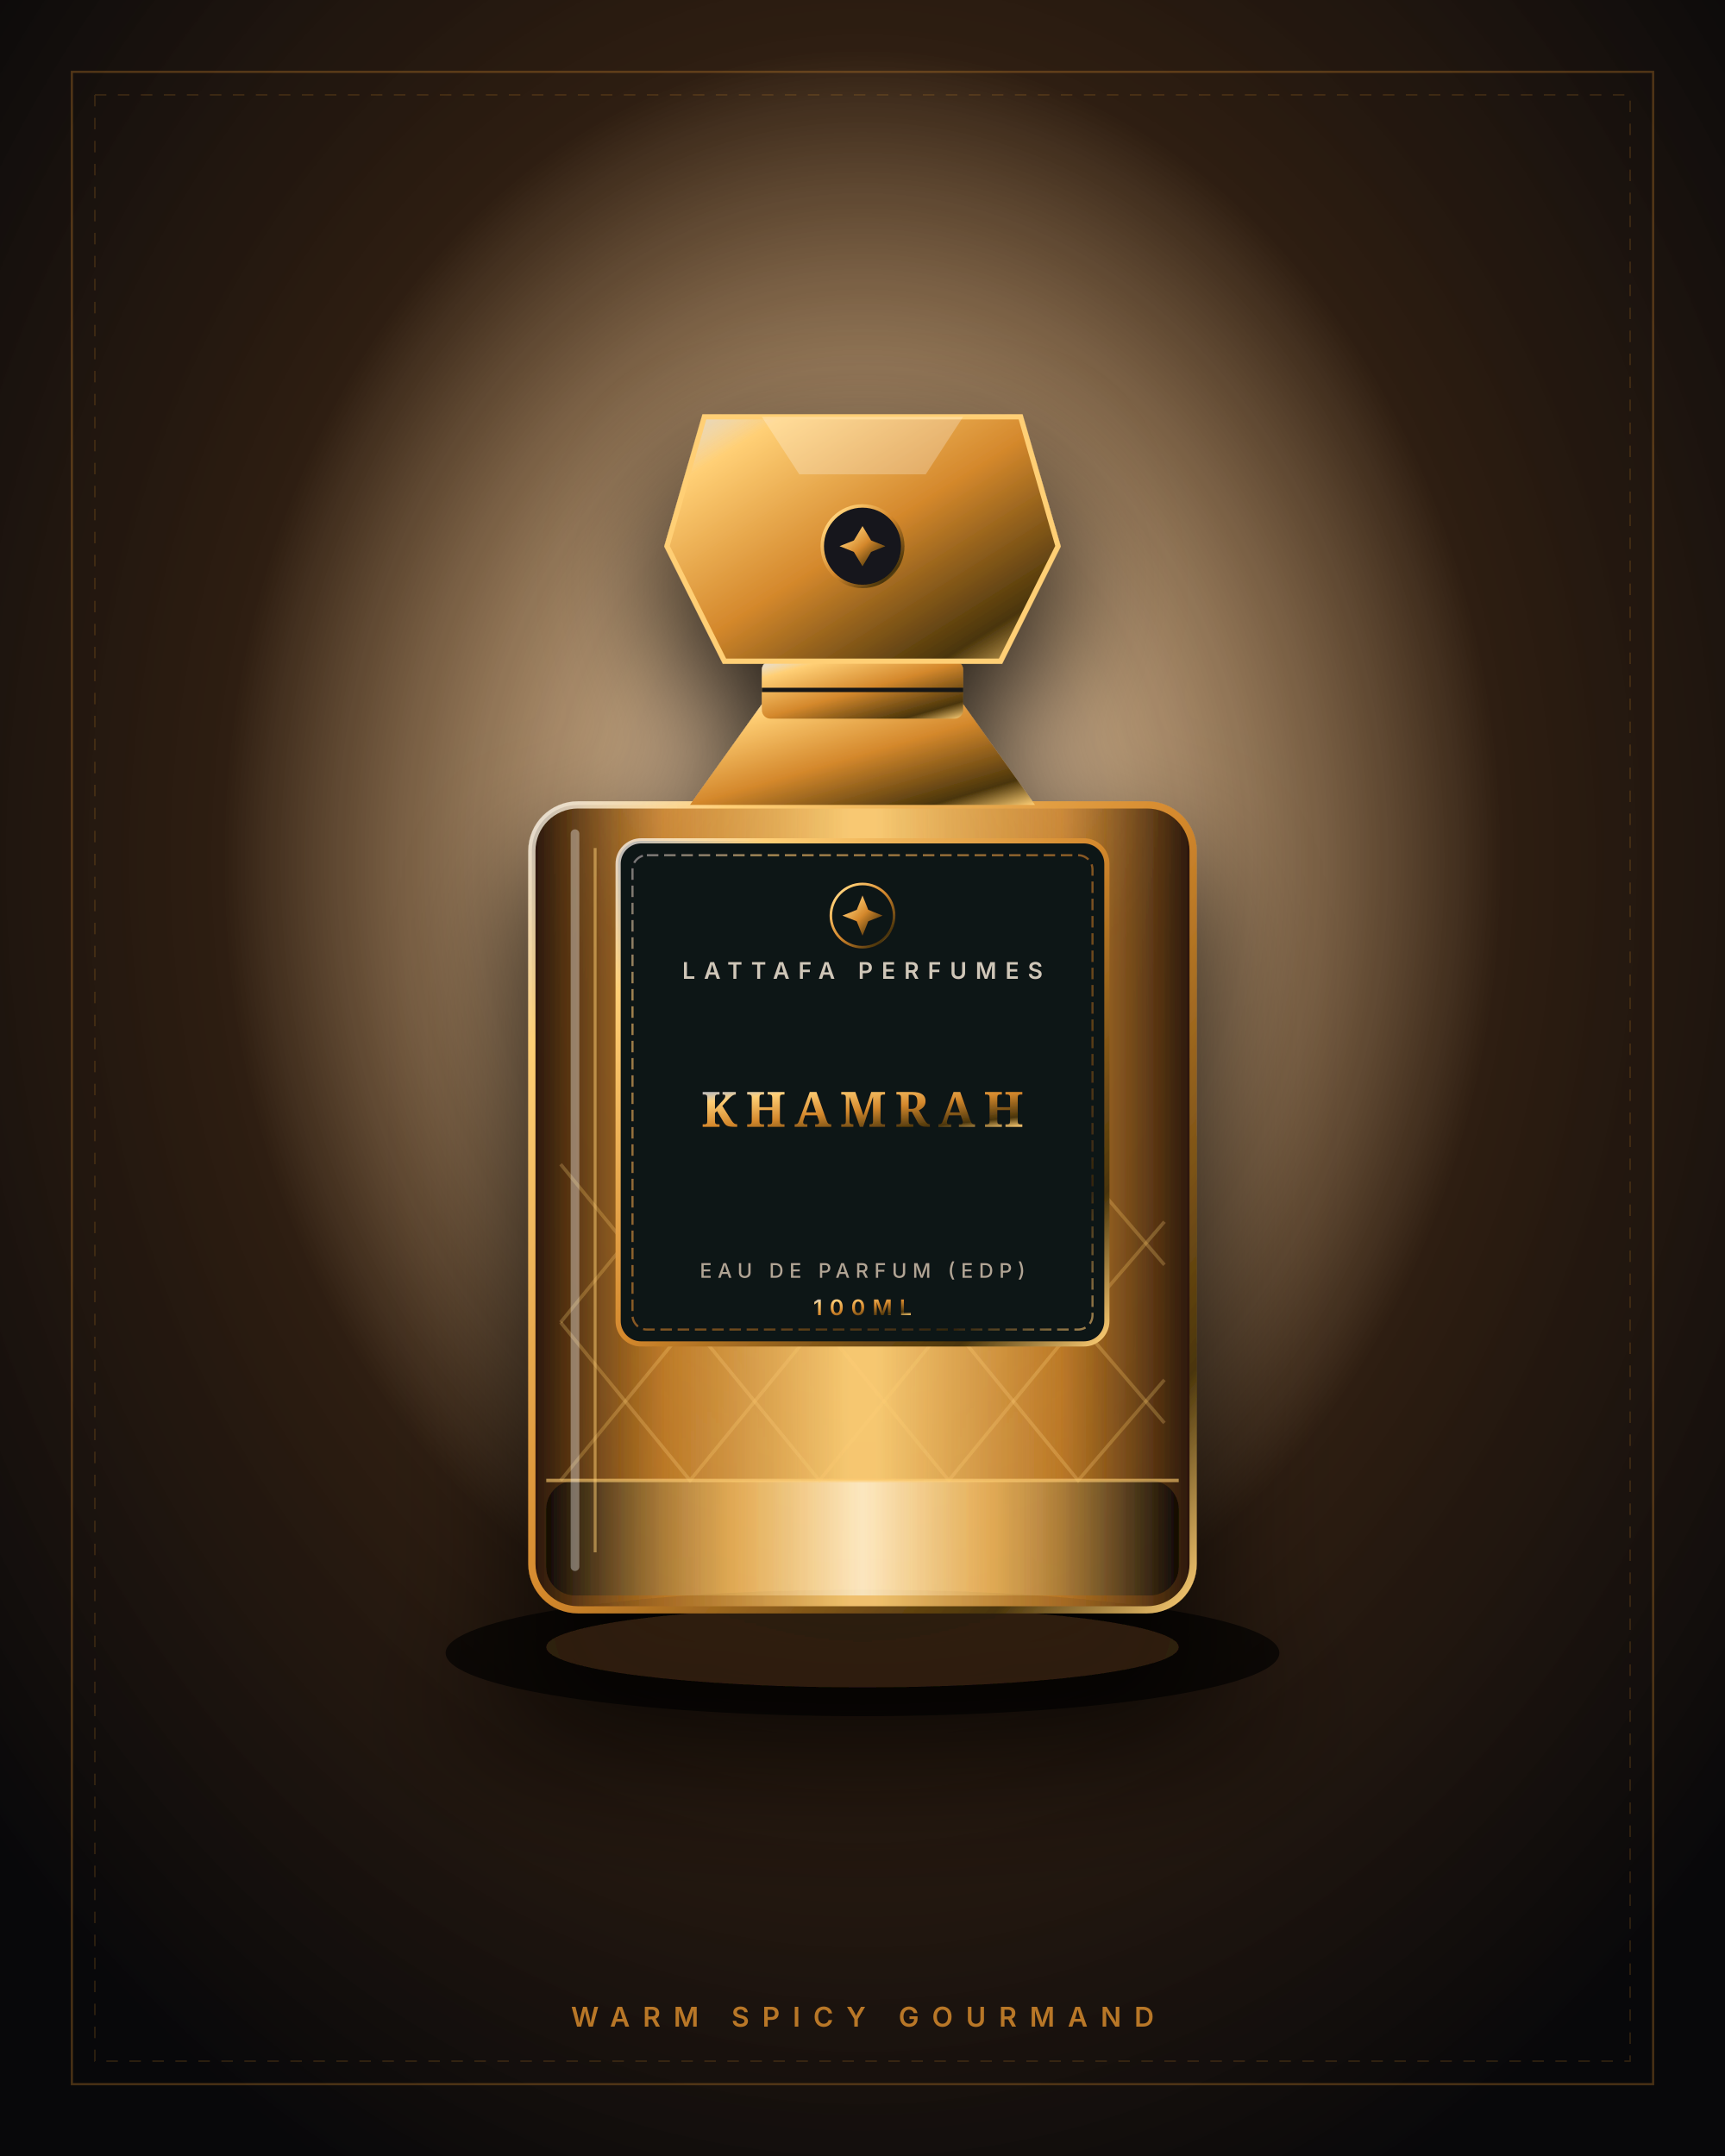
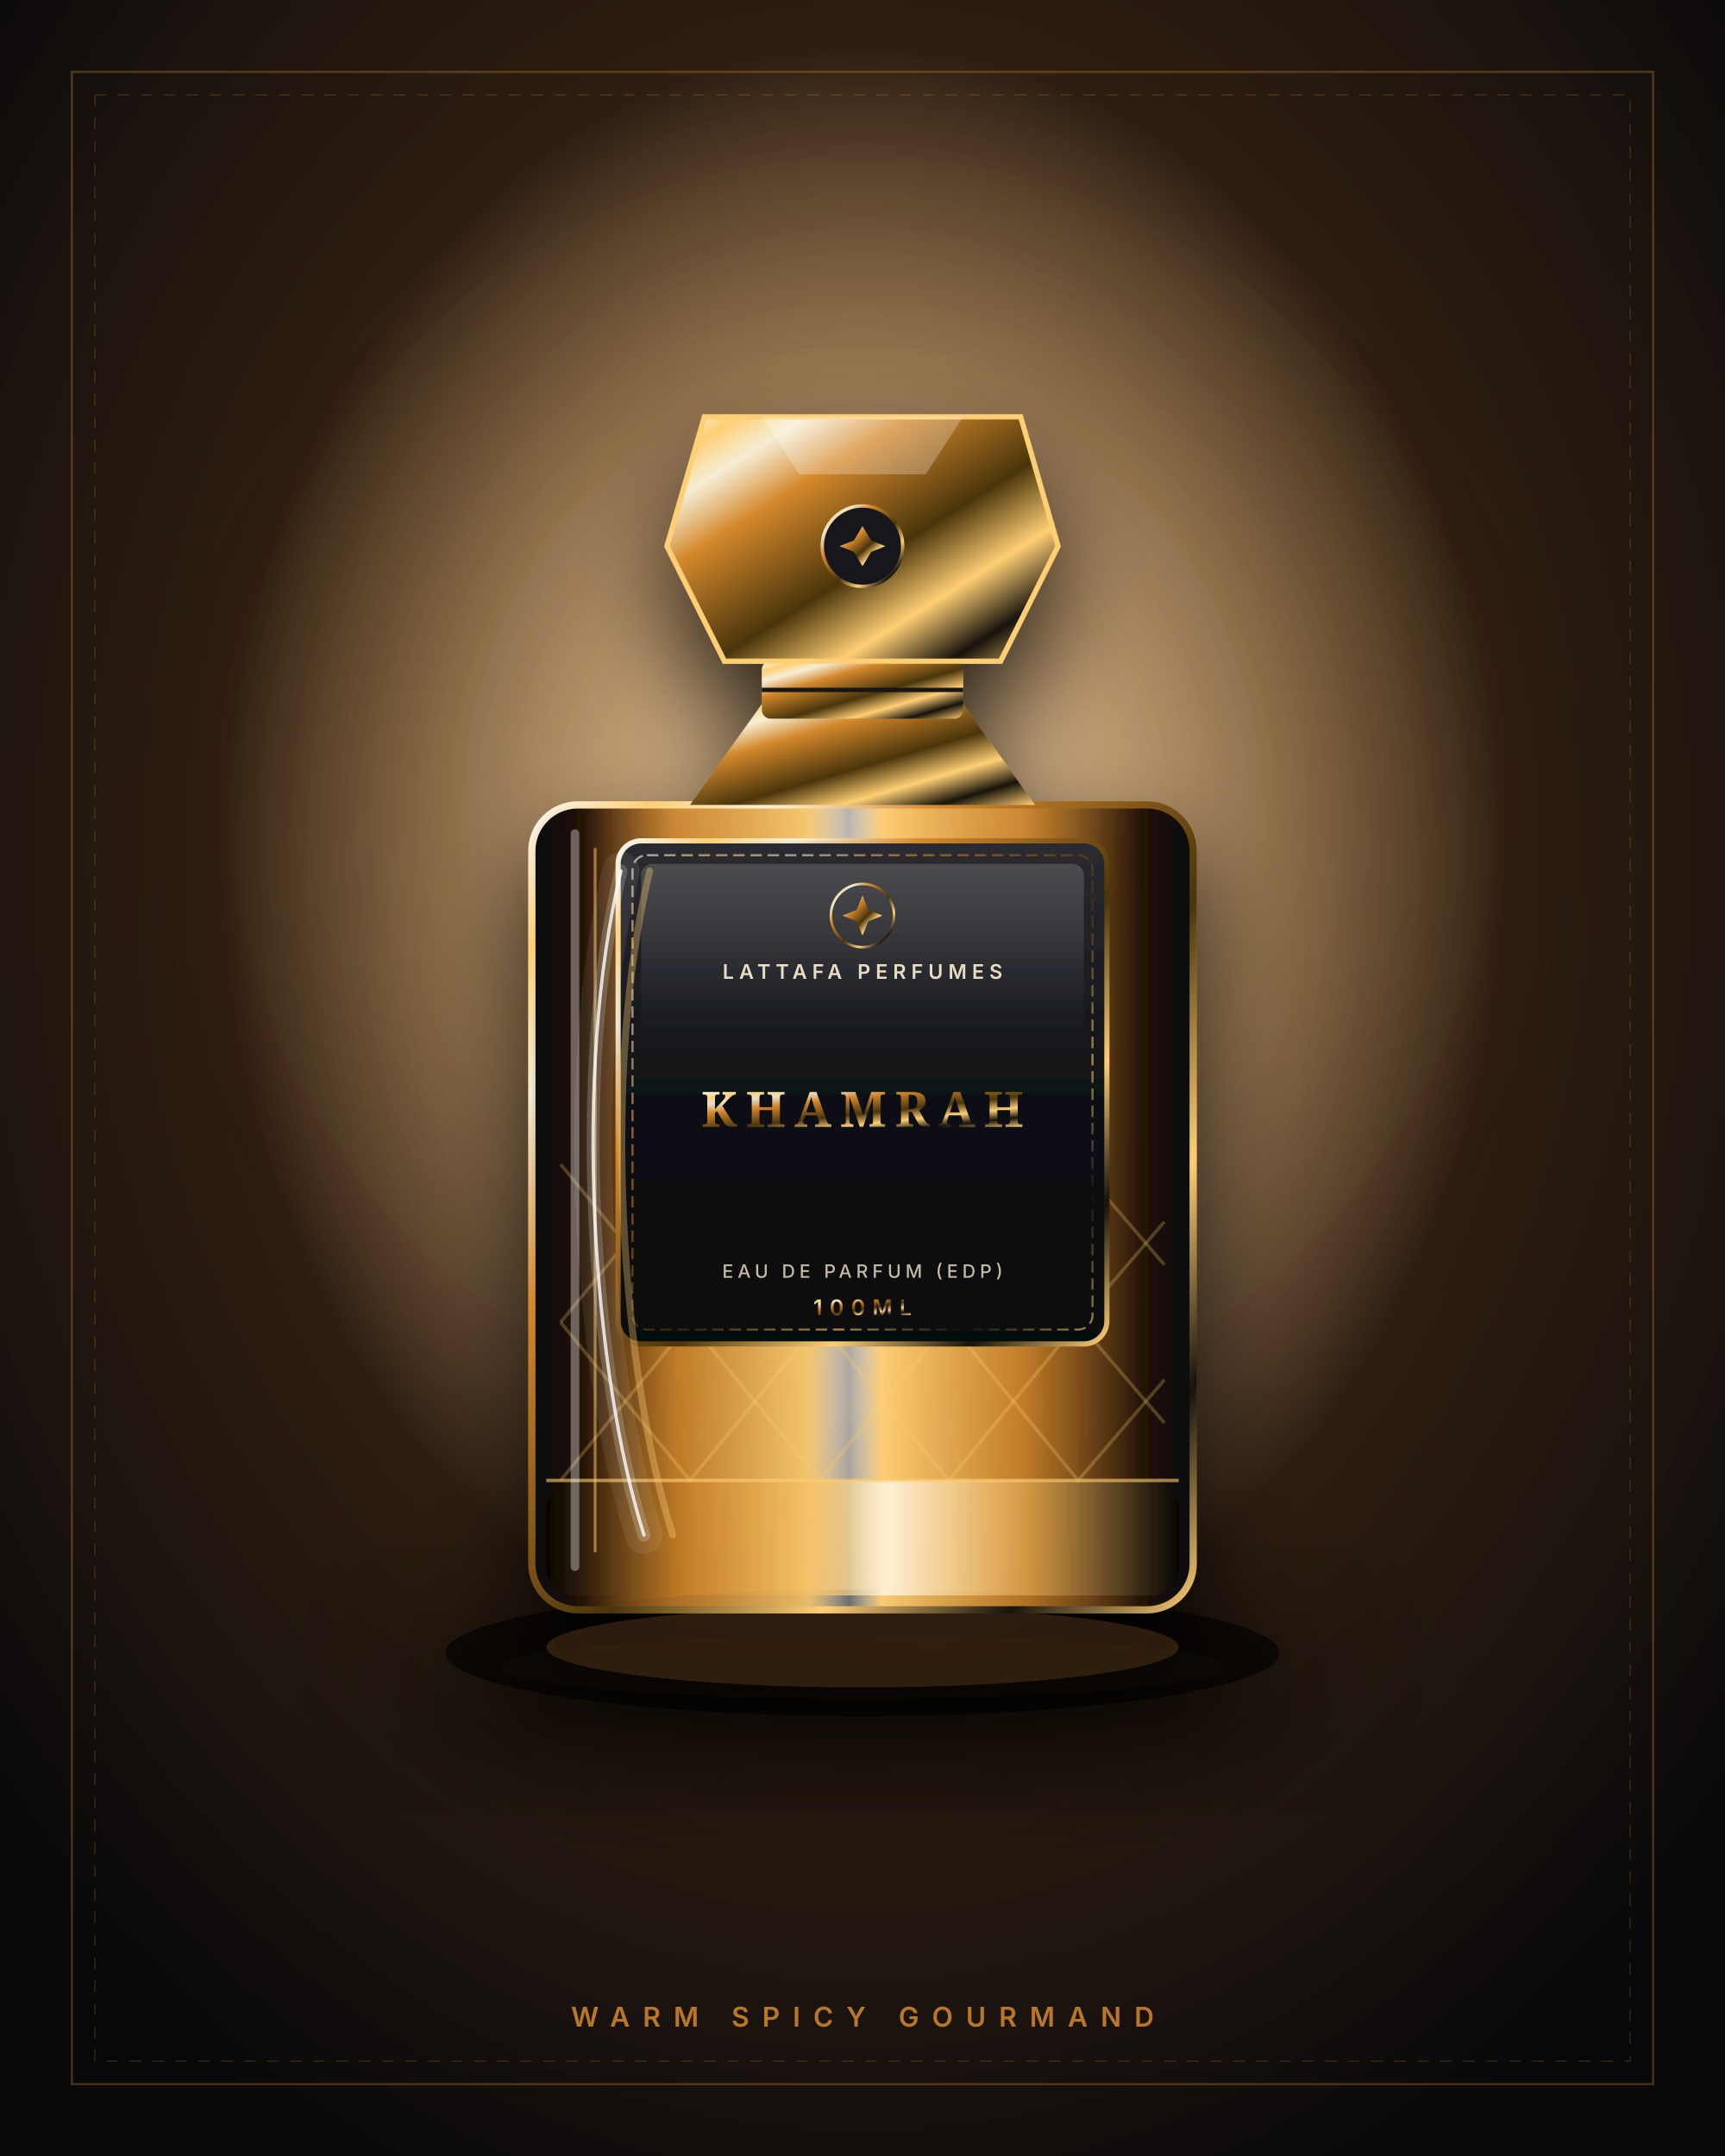
<svg xmlns="http://www.w3.org/2000/svg" viewBox="0 0 600 750" width="600" height="750">
  <defs>
    <radialGradient id="ambG" cx="50%" cy="40%" r="68%">
      <stop offset="0%" stop-color="#d4882c" stop-opacity="0.32" />
      <stop offset="55%" stop-color="#241306" stop-opacity="0.95" />
      <stop offset="100%" stop-color="#08080a" />
    </radialGradient>
    <linearGradient id="metalG" x1="0%" y1="0%" x2="100%" y2="100%">
-       <stop offset="0%" stop-color="#ffffff" stop-opacity="0.7" />
-       <stop offset="15%" stop-color="#ffcf75" />
-       <stop offset="50%" stop-color="#d4882c" />
-       <stop offset="85%" stop-color="#4a350b" />
+       <stop offset="0%" stop-color="#ffffff" stop-opacity="0.95" />
+       <stop offset="9%" stop-color="#ffcf75" />
+       <stop offset="18%" stop-color="#fff8df" stop-opacity="0.9" />
+       <stop offset="31%" stop-color="#d4882c" />
+       <stop offset="56%" stop-color="#4a350b" />
+       <stop offset="72%" stop-color="#ffcf75" />
+       <stop offset="86%" stop-color="#17130c" />
      <stop offset="100%" stop-color="#ffcf75" />
    </linearGradient>
    <linearGradient id="bodyG" x1="0%" y1="0%" x2="100%" y2="0%">
-       <stop offset="0%" stop-color="#241306" />
-       <stop offset="20%" stop-color="#d4882c" stop-opacity="0.75" />
-       <stop offset="48%" stop-color="#ffcf75" stop-opacity="0.92" />
-       <stop offset="52%" stop-color="#ffcf75" stop-opacity="0.92" />
-       <stop offset="80%" stop-color="#d4882c" stop-opacity="0.75" />
-       <stop offset="100%" stop-color="#241306" />
+       <stop offset="0%" stop-color="#050609" />
+       <stop offset="8%" stop-color="#241306" />
+       <stop offset="22%" stop-color="#d4882c" stop-opacity="0.78" />
+       <stop offset="42%" stop-color="#ffcf75" stop-opacity="0.9" />
+       <stop offset="48%" stop-color="#ffffff" stop-opacity="0.38" />
+       <stop offset="53%" stop-color="#ffcf75" stop-opacity="0.98" />
+       <stop offset="74%" stop-color="#d4882c" stop-opacity="0.82" />
+       <stop offset="92%" stop-color="#241306" />
+       <stop offset="100%" stop-color="#050609" />
    </linearGradient>
    <linearGradient id="baseG" x1="0%" y1="0%" x2="100%" y2="0%">
      <stop offset="0%" stop-color="#000000" stop-opacity="0.8" />
-       <stop offset="30%" stop-color="#ffcf75" stop-opacity="0.4" />
-       <stop offset="50%" stop-color="#ffffff" stop-opacity="0.6" />
-       <stop offset="70%" stop-color="#ffcf75" stop-opacity="0.4" />
+       <stop offset="24%" stop-color="#d4882c" stop-opacity="0.38" />
+       <stop offset="46%" stop-color="#ffcf75" stop-opacity="0.72" />
+       <stop offset="54%" stop-color="#ffffff" stop-opacity="0.78" />
+       <stop offset="76%" stop-color="#ffcf75" stop-opacity="0.36" />
      <stop offset="100%" stop-color="#000000" stop-opacity="0.8" />
    </linearGradient>
+     <linearGradient id="labelG" x1="0%" y1="0%" x2="0%" y2="100%">
+       <stop offset="0%" stop-color="#2b2b31" />
+       <stop offset="48%" stop-color="#111216" />
+       <stop offset="100%" stop-color="#06070a" />
+     </linearGradient>
+     <linearGradient id="labelSheen" x1="0%" y1="0%" x2="0%" y2="100%">
+       <stop offset="0%" stop-color="#ffffff" stop-opacity="0.75" />
+       <stop offset="100%" stop-color="#ffffff" stop-opacity="0" />
+     </linearGradient>
+     <radialGradient id="bloomG" cx="50%" cy="45%" r="58%">
+       <stop offset="0%" stop-color="#ffcf75" stop-opacity="0.24" />
+       <stop offset="42%" stop-color="#d4882c" stop-opacity="0.10" />
+       <stop offset="100%" stop-color="#241306" stop-opacity="0" />
+     </radialGradient>
    <filter id="flaconShadow" x="-30%" y="-20%" width="160%" height="150%">
-       <feDropShadow dx="0" dy="20" stdDeviation="22" flood-color="#000000" flood-opacity="0.85" />
+       <feDropShadow dx="0" dy="18" stdDeviation="18" flood-color="#000000" flood-opacity="0.8" />
+     </filter>
+     <filter id="softGlow" x="-40%" y="-40%" width="180%" height="180%">
+       <feGaussianBlur stdDeviation="28" />
    </filter>
  </defs>
  <rect width="600" height="750" fill="url(#ambG)" />
+   <circle cx="300" cy="300" r="245" fill="url(#bloomG)" filter="url(#softGlow)" />
+   <ellipse cx="300" cy="584" rx="174" ry="26" fill="#000000" opacity="0.42" filter="url(#softGlow)" />
+   <ellipse cx="300" cy="580" rx="126" ry="11" fill="#d4882c" opacity="0.14" />
  <rect x="25" y="25" width="550" height="700" fill="none" stroke="#d4882c" stroke-width="0.75" opacity="0.32" />
  <rect x="33" y="33" width="534" height="684" fill="none" stroke="#d4882c" stroke-width="0.5" stroke-dasharray="4,4" opacity="0.2" />
  <g transform="translate(300, 365)" filter="url(#flaconShadow)">
    <ellipse cx="0" cy="210" rx="145" ry="22" fill="#000000" opacity="0.65" />
    <ellipse cx="0" cy="208" rx="110" ry="14" fill="#d4882c" opacity="0.18" />
    <rect x="-115" y="-85" width="230" height="280" rx="16" fill="url(#bodyG)" stroke="url(#metalG)" stroke-width="2.5" />
    <rect x="-110" y="150" width="220" height="40" rx="10" fill="url(#baseG)" opacity="0.9" />
    <line x1="-110" y1="150" x2="110" y2="150" stroke="#ffcf75" stroke-width="1.2" opacity="0.6" />
    <path d="M-105,40 L-60,95 L-15,40 L30,95 L75,40 L105,75" fill="none" stroke="#ffcf75" stroke-width="1.2" opacity="0.25" />
    <path d="M-105,95 L-60,40 L-15,95 L30,40 L75,95 L105,60" fill="none" stroke="#ffcf75" stroke-width="1.2" opacity="0.25" />
    <path d="M-105,95 L-60,150 L-15,95 L30,150 L75,95 L105,130" fill="none" stroke="#ffcf75" stroke-width="1.2" opacity="0.25" />
    <path d="M-105,150 L-60,95 L-15,150 L30,95 L75,150 L105,115" fill="none" stroke="#ffcf75" stroke-width="1.2" opacity="0.25" />
    <line x1="-100" y1="-75" x2="-100" y2="180" stroke="#ffffff" stroke-width="3" stroke-linecap="round" opacity="0.35" />
    <line x1="-93" y1="-70" x2="-93" y2="175" stroke="#ffcf75" stroke-width="1" opacity="0.5" />
-     <rect x="-85.0" y="-72.5" width="170" height="175" rx="8" fill="#111216" stroke="url(#metalG)" stroke-width="1.8" />
+     <rect x="-85.0" y="-72.5" width="170" height="175" rx="8" fill="url(#labelG)" stroke="url(#metalG)" stroke-width="1.8" />
    <rect x="-80.0" y="-67.5" width="160" height="165" rx="5" fill="none" stroke="url(#metalG)" stroke-width="0.75" stroke-dasharray="4,2" opacity="0.6" />
+     <rect x="-77.0" y="-64.5" width="154" height="59.5" rx="4" fill="url(#labelSheen)" opacity="0.22" />
    <g transform="translate(0, -46.5)">
      <circle cx="0" cy="0" r="11" fill="none" stroke="url(#metalG)" stroke-width="0.9" />
      <polygon points="0,-7 2,-2 7,0 2,2 0,7 -2,2 -7,0 -2,-2" fill="url(#metalG)" />
    </g>
-     <text x="0" y="-24.5" font-family="'Inter', -apple-system, sans-serif" font-size="8" font-weight="600" letter-spacing="3" fill="#cfc7b8" text-anchor="middle">LATTAFA PERFUMES</text>
+     <text x="0" y="-24.5" font-family="'Inter', -apple-system, sans-serif" font-size="7" font-weight="600" letter-spacing="1.8" fill="#e8dcc4" text-anchor="middle">LATTAFA PERFUMES</text>
    <line x1="-65.0" y1="-16.5" x2="65.0" y2="-16.5" stroke="url(#metalG)" stroke-width="0.6" opacity="0.5" />
    <text x="0" y="27" font-family="'Cinzel', 'Playfair Display', 'Georgia', serif" font-size="17" font-weight="700" letter-spacing="3" fill="url(#metalG)" text-anchor="middle">KHAMRAH</text>
    <line x1="-61.0" y1="64.5" x2="61.0" y2="64.5" stroke="url(#metalG)" stroke-width="0.6" opacity="0.5" />
-     <text x="0" y="79.5" font-family="'Inter', -apple-system, sans-serif" font-size="7" font-weight="500" letter-spacing="2" fill="#b0a594" text-anchor="middle">EAU DE PARFUM (EDP)</text>
+     <text x="0" y="79.5" font-family="'Inter', -apple-system, sans-serif" font-size="6.4" font-weight="500" letter-spacing="1.5" fill="#c8bba4" text-anchor="middle">EAU DE PARFUM (EDP)</text>
    <text x="0" y="92.5" font-family="'Inter', -apple-system, sans-serif" font-size="7.5" font-weight="600" letter-spacing="2.5" fill="url(#metalG)" text-anchor="middle">100ML</text>
    <path d="M-60,-85 L-35,-120 L35,-120 L60,-85 Z" fill="url(#metalG)" />
    <rect x="-35" y="-135" width="70" height="20" rx="3" fill="url(#metalG)" />
    <line x1="-35" y1="-125" x2="35" y2="-125" stroke="#121316" stroke-width="1.5" />
    <polygon points="-55,-220 55,-220 68,-175 48,-135 -48,-135 -68,-175" fill="url(#metalG)" stroke="#ffcf75" stroke-width="1.8" />
    <polygon points="-35,-220 35,-220 22,-200 -22,-200" fill="#ffffff" opacity="0.25" />
    <circle cx="0" cy="-175" r="14" fill="#14151a" stroke="url(#metalG)" stroke-width="1.2" />
    <polygon points="0,-182 3,-177 8,-175 3,-173 0,-168 -3,-173 -8,-175 -3,-177" fill="url(#metalG)" />
+     <path d="M-84,-62 C-101,8 -94,112 -76,169" fill="none" stroke="#ffffff" stroke-width="13" stroke-linecap="round" opacity="0.075" />
+     <path d="M-84,-62 C-101,8 -94,112 -76,169" fill="none" stroke="#ffffff" stroke-width="4.5" stroke-linecap="round" opacity="0.18" />
+     <path d="M-84,-62 C-101,8 -94,112 -76,169" fill="none" stroke="#ffffff" stroke-width="1.15" stroke-linecap="round" opacity="0.78" />
+     <path d="M-84,-62 C-101,8 -94,112 -76,169" fill="none" stroke="#ffcf75" stroke-width="2.4" stroke-linecap="round" opacity="0.34" transform="translate(10,0)" />
  </g>
  <text x="300" y="705" font-family="'Inter', -apple-system, sans-serif" font-size="9.5" font-weight="600" letter-spacing="4.5" fill="#d4882c" opacity="0.85" text-anchor="middle">WARM SPICY GOURMAND</text>
</svg>
